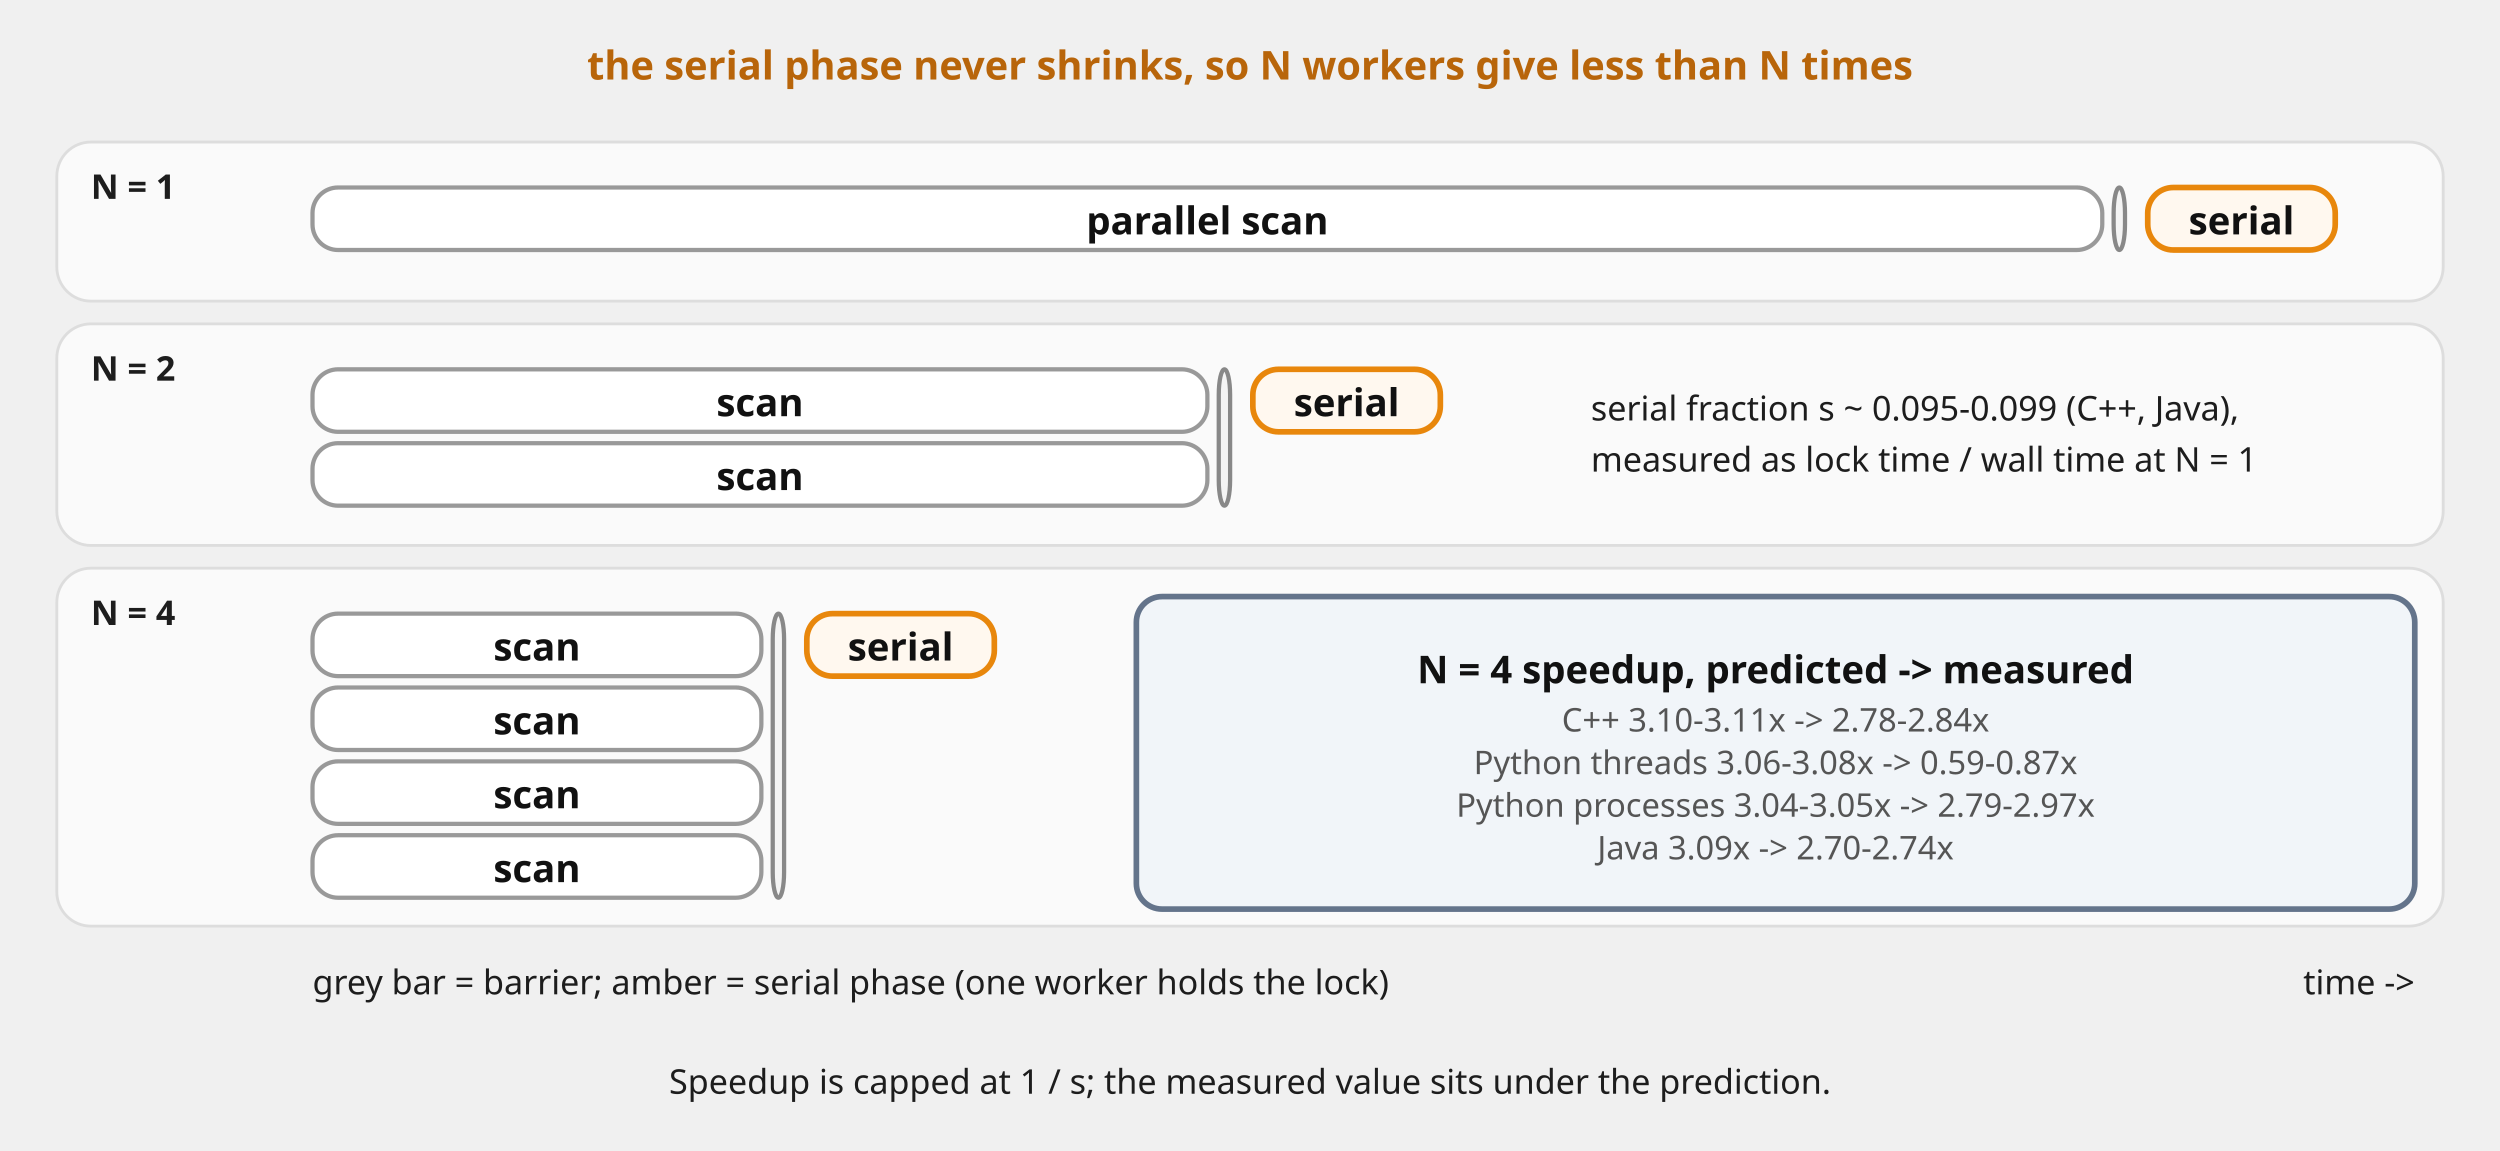
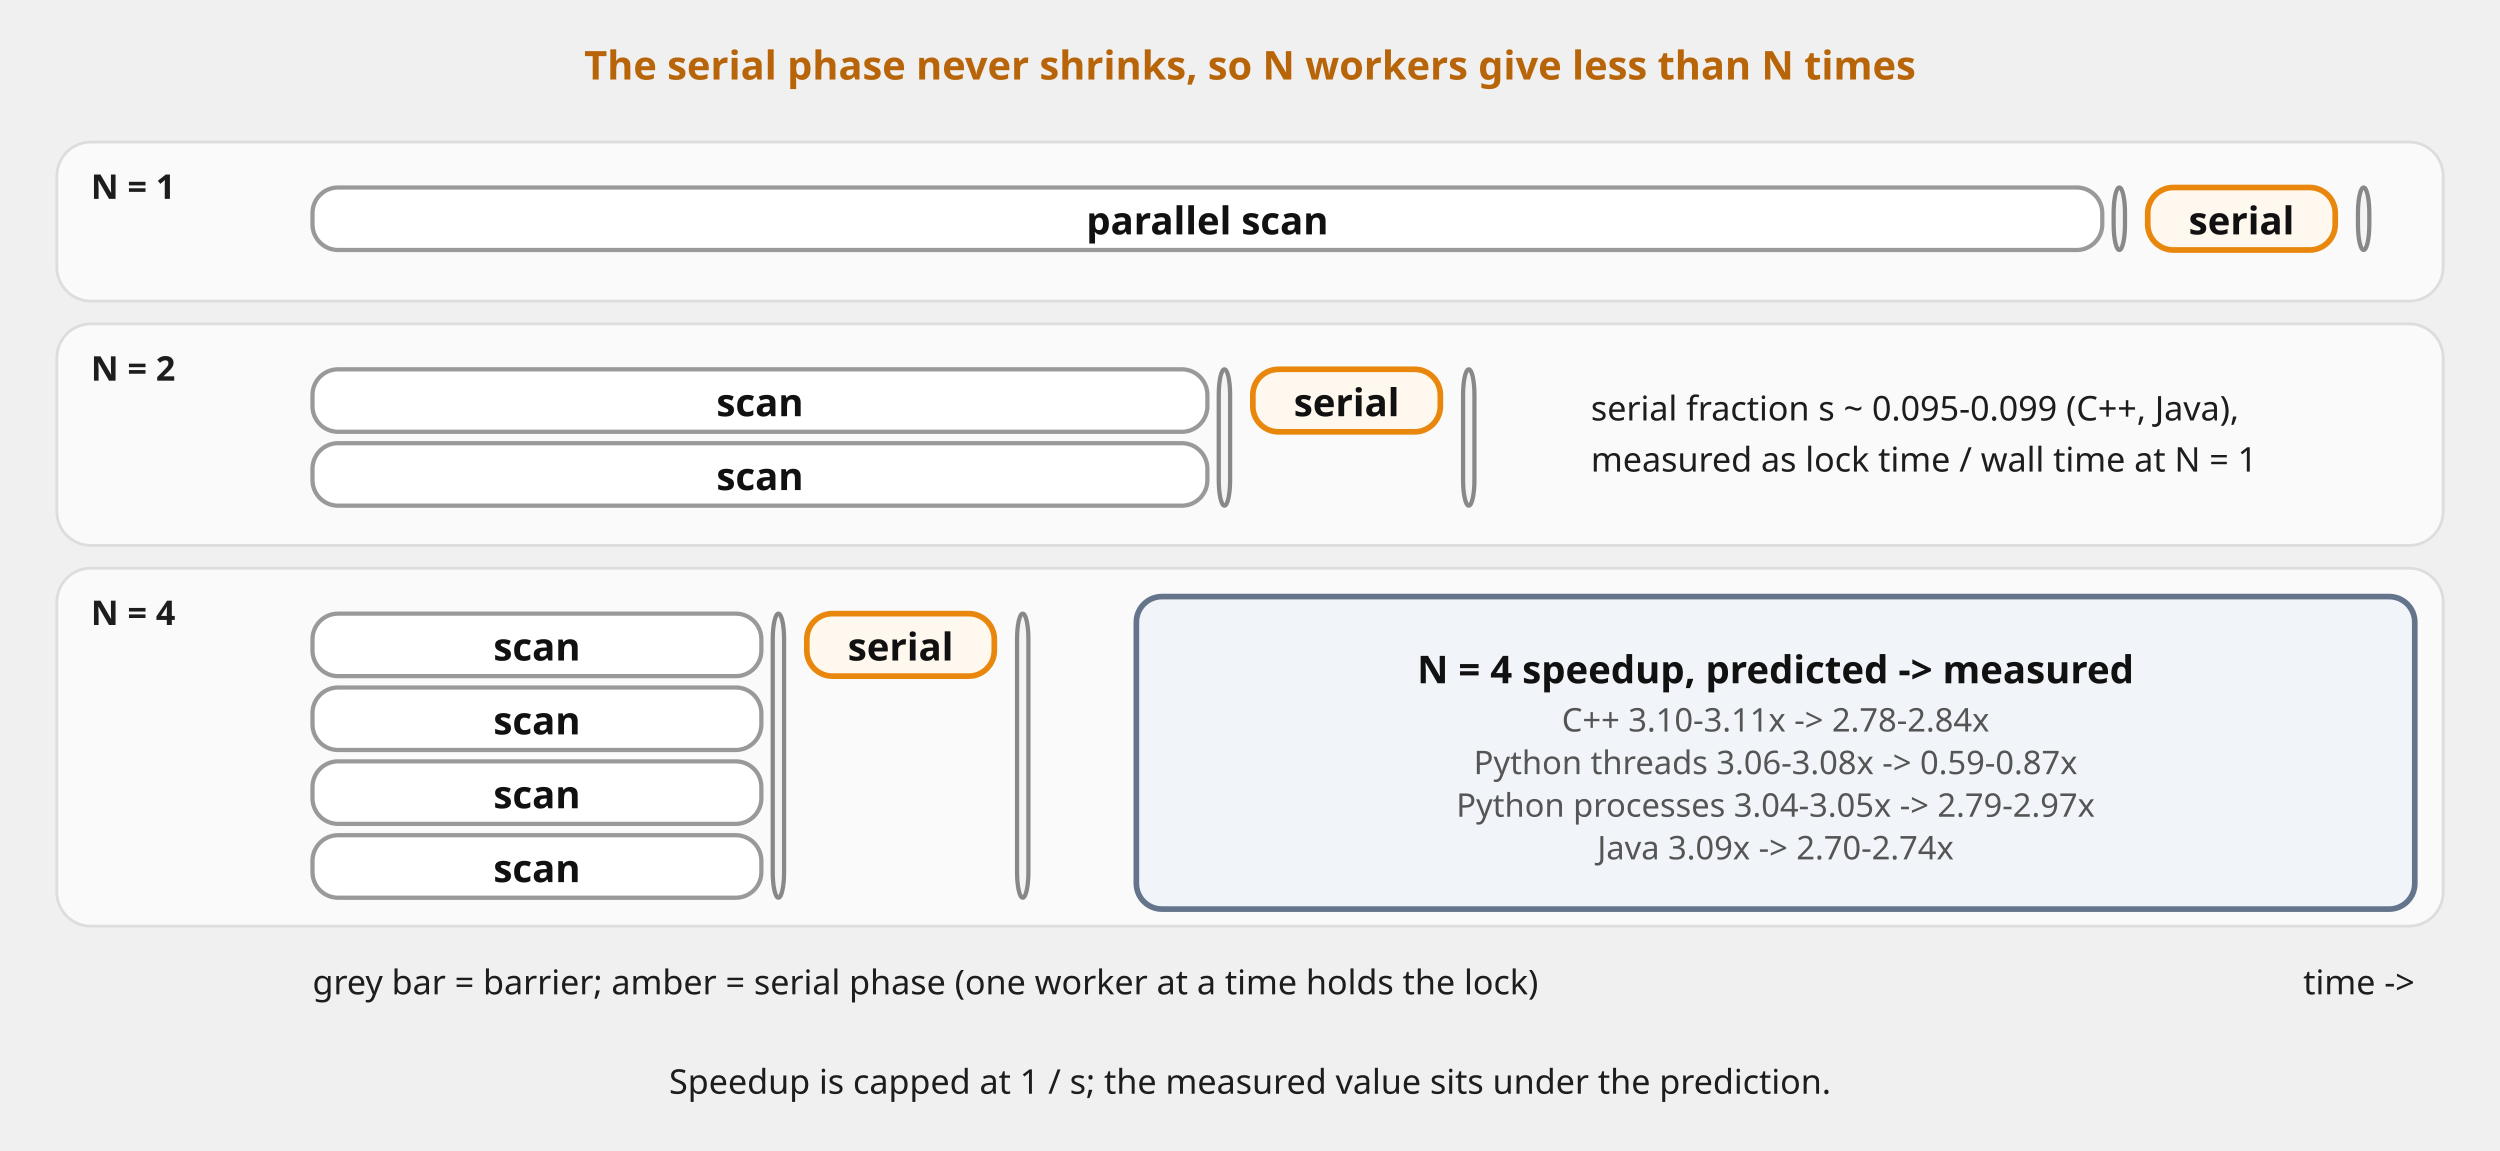
<svg xmlns="http://www.w3.org/2000/svg" viewBox="0 0 880 405" font-family="'Red Hat Text', system-ui, sans-serif" role="img">
  <defs>
    <marker id="a" viewBox="0 0 10 10" refX="8.5" refY="5" markerWidth="9" markerHeight="9" orient="auto-start-reverse">
      <path d="M0,0 L10,5 L0,10 z" fill="#555" />
    </marker>
    <marker id="am" viewBox="0 0 10 10" refX="8.5" refY="5" markerWidth="9" markerHeight="9" orient="auto-start-reverse">
      <path d="M0,0 L10,5 L0,10 z" fill="#b8650a" />
    </marker>
  </defs>
  <rect x="20" y="50" width="840" height="56" rx="12" fill="#fafafa" stroke="#ddd" />
  <text x="32" y="70" font-size="12" font-weight="700" fill="#1d1d1d">N = 1</text>
  <rect x="20" y="114" width="840" height="78" rx="12" fill="#fafafa" stroke="#ddd" />
  <text x="32" y="134" font-size="12" font-weight="700" fill="#1d1d1d">N = 2</text>
  <rect x="20" y="200" width="840" height="126" rx="12" fill="#fafafa" stroke="#ddd" />
  <text x="32" y="220" font-size="12" font-weight="700" fill="#1d1d1d">N = 4</text>
  <rect x="110" y="66" width="630" height="22" rx="9" fill="#ffffff" stroke="#999999" stroke-width="1.5" />
  <text x="425.0" y="82.5" font-size="13.5" font-weight="700" fill="#111111" text-anchor="middle">parallel scan</text>
  <rect x="744" y="66" width="4" height="22" rx="9" fill="#f4f4f4" stroke="#888888" stroke-width="1.5" />
  <text x="746.0" y="82.5" font-size="13.5" font-weight="700" fill="#111111" text-anchor="middle" />
  <rect x="756" y="66" width="66" height="22" rx="9" fill="#fff8ef" stroke="#e8870c" stroke-width="2" />
  <text x="789.0" y="82.5" font-size="13.5" font-weight="700" fill="#111111" text-anchor="middle">serial</text>
+   <rect x="830" y="66" width="4" height="22" rx="9" fill="#f4f4f4" stroke="#888888" stroke-width="1.5" />
+   <text x="832.0" y="82.5" font-size="13.5" font-weight="700" fill="#111111" text-anchor="middle" />
  <rect x="110" y="130" width="315" height="22" rx="9" fill="#ffffff" stroke="#999999" stroke-width="1.5" />
  <text x="267.5" y="146.5" font-size="13.5" font-weight="700" fill="#111111" text-anchor="middle">scan</text>
  <rect x="110" y="156" width="315" height="22" rx="9" fill="#ffffff" stroke="#999999" stroke-width="1.5" />
  <text x="267.5" y="172.5" font-size="13.5" font-weight="700" fill="#111111" text-anchor="middle">scan</text>
  <rect x="429" y="130" width="4" height="48" rx="9" fill="#f4f4f4" stroke="#888888" stroke-width="1.5" />
  <text x="431.0" y="159.5" font-size="13.5" font-weight="700" fill="#111111" text-anchor="middle" />
  <rect x="441" y="130" width="66" height="22" rx="9" fill="#fff8ef" stroke="#e8870c" stroke-width="2" />
  <text x="474.0" y="146.5" font-size="13.5" font-weight="700" fill="#111111" text-anchor="middle">serial</text>
+   <rect x="515" y="130" width="4" height="48" rx="9" fill="#f4f4f4" stroke="#888888" stroke-width="1.5" />
+   <text x="517.0" y="159.5" font-size="13.5" font-weight="700" fill="#111111" text-anchor="middle" />
  <rect x="110" y="216" width="158" height="22" rx="9" fill="#ffffff" stroke="#999999" stroke-width="1.5" />
  <text x="189.0" y="232.5" font-size="13.5" font-weight="700" fill="#111111" text-anchor="middle">scan</text>
  <rect x="110" y="242" width="158" height="22" rx="9" fill="#ffffff" stroke="#999999" stroke-width="1.5" />
  <text x="189.0" y="258.5" font-size="13.5" font-weight="700" fill="#111111" text-anchor="middle">scan</text>
  <rect x="110" y="268" width="158" height="22" rx="9" fill="#ffffff" stroke="#999999" stroke-width="1.5" />
  <text x="189.0" y="284.5" font-size="13.5" font-weight="700" fill="#111111" text-anchor="middle">scan</text>
  <rect x="110" y="294" width="158" height="22" rx="9" fill="#ffffff" stroke="#999999" stroke-width="1.5" />
  <text x="189.0" y="310.5" font-size="13.5" font-weight="700" fill="#111111" text-anchor="middle">scan</text>
  <rect x="272" y="216" width="4" height="100" rx="9" fill="#f4f4f4" stroke="#888888" stroke-width="1.5" />
  <text x="274.0" y="271.5" font-size="13.5" font-weight="700" fill="#111111" text-anchor="middle" />
  <rect x="284" y="216" width="66" height="22" rx="9" fill="#fff8ef" stroke="#e8870c" stroke-width="2" />
  <text x="317.0" y="232.5" font-size="13.5" font-weight="700" fill="#111111" text-anchor="middle">serial</text>
+   <rect x="358" y="216" width="4" height="100" rx="9" fill="#f4f4f4" stroke="#888888" stroke-width="1.5" />
+   <text x="360.0" y="271.5" font-size="13.5" font-weight="700" fill="#111111" text-anchor="middle" />
  <rect x="400" y="210" width="450" height="110" rx="9" fill="#f1f5f9" stroke="#64748b" stroke-width="2" />
  <text x="625.0" y="240.5" font-size="13.5" font-weight="700" fill="#111111" text-anchor="middle">N = 4 speedup, predicted -&gt; measured</text>
  <text x="625.0" y="257.5" font-size="11.5" fill="#555555" text-anchor="middle">C++              3.10-3.11x -&gt; 2.78-2.84x</text>
  <text x="625.0" y="272.5" font-size="11.5" fill="#555555" text-anchor="middle">Python threads   3.06-3.08x -&gt; 0.59-0.87x</text>
  <text x="625.0" y="287.5" font-size="11.5" fill="#555555" text-anchor="middle">Python processes 3.04-3.05x -&gt; 2.79-2.97x</text>
  <text x="625.0" y="302.5" font-size="11.5" fill="#555555" text-anchor="middle">Java             3.09x -&gt; 2.70-2.74x</text>
-   <text x="440" y="28" font-size="14" fill="#b8650a" text-anchor="middle" font-weight="700">the serial phase never shrinks, so N workers give less than N times</text>
+   <text x="440" y="28" font-size="14" fill="#b8650a" text-anchor="middle" font-weight="700">The serial phase never shrinks, so N workers give less than N times</text>
  <text x="560" y="148" font-size="12" fill="#1d1d1d" text-anchor="start">serial fraction s ~ 0.095-0.099 (C++, Java),</text>
  <text x="560" y="166" font-size="12" fill="#1d1d1d" text-anchor="start">measured as lock time / wall time at N = 1</text>
-   <text x="110" y="350" font-size="12" fill="#1d1d1d" text-anchor="start">grey bar = barrier; amber = serial phase (one worker holds the lock)</text>
+   <text x="110" y="350" font-size="12" fill="#1d1d1d" text-anchor="start">grey bar = barrier; amber = serial phase (one worker at a time holds the lock)</text>
  <text x="850" y="350" font-size="12" fill="#1d1d1d" text-anchor="end">time -&gt;</text>
  <text x="440" y="385" font-size="12" fill="#1d1d1d" text-anchor="middle">Speedup is capped at 1 / s; the measured value sits under the prediction.</text>
</svg>
